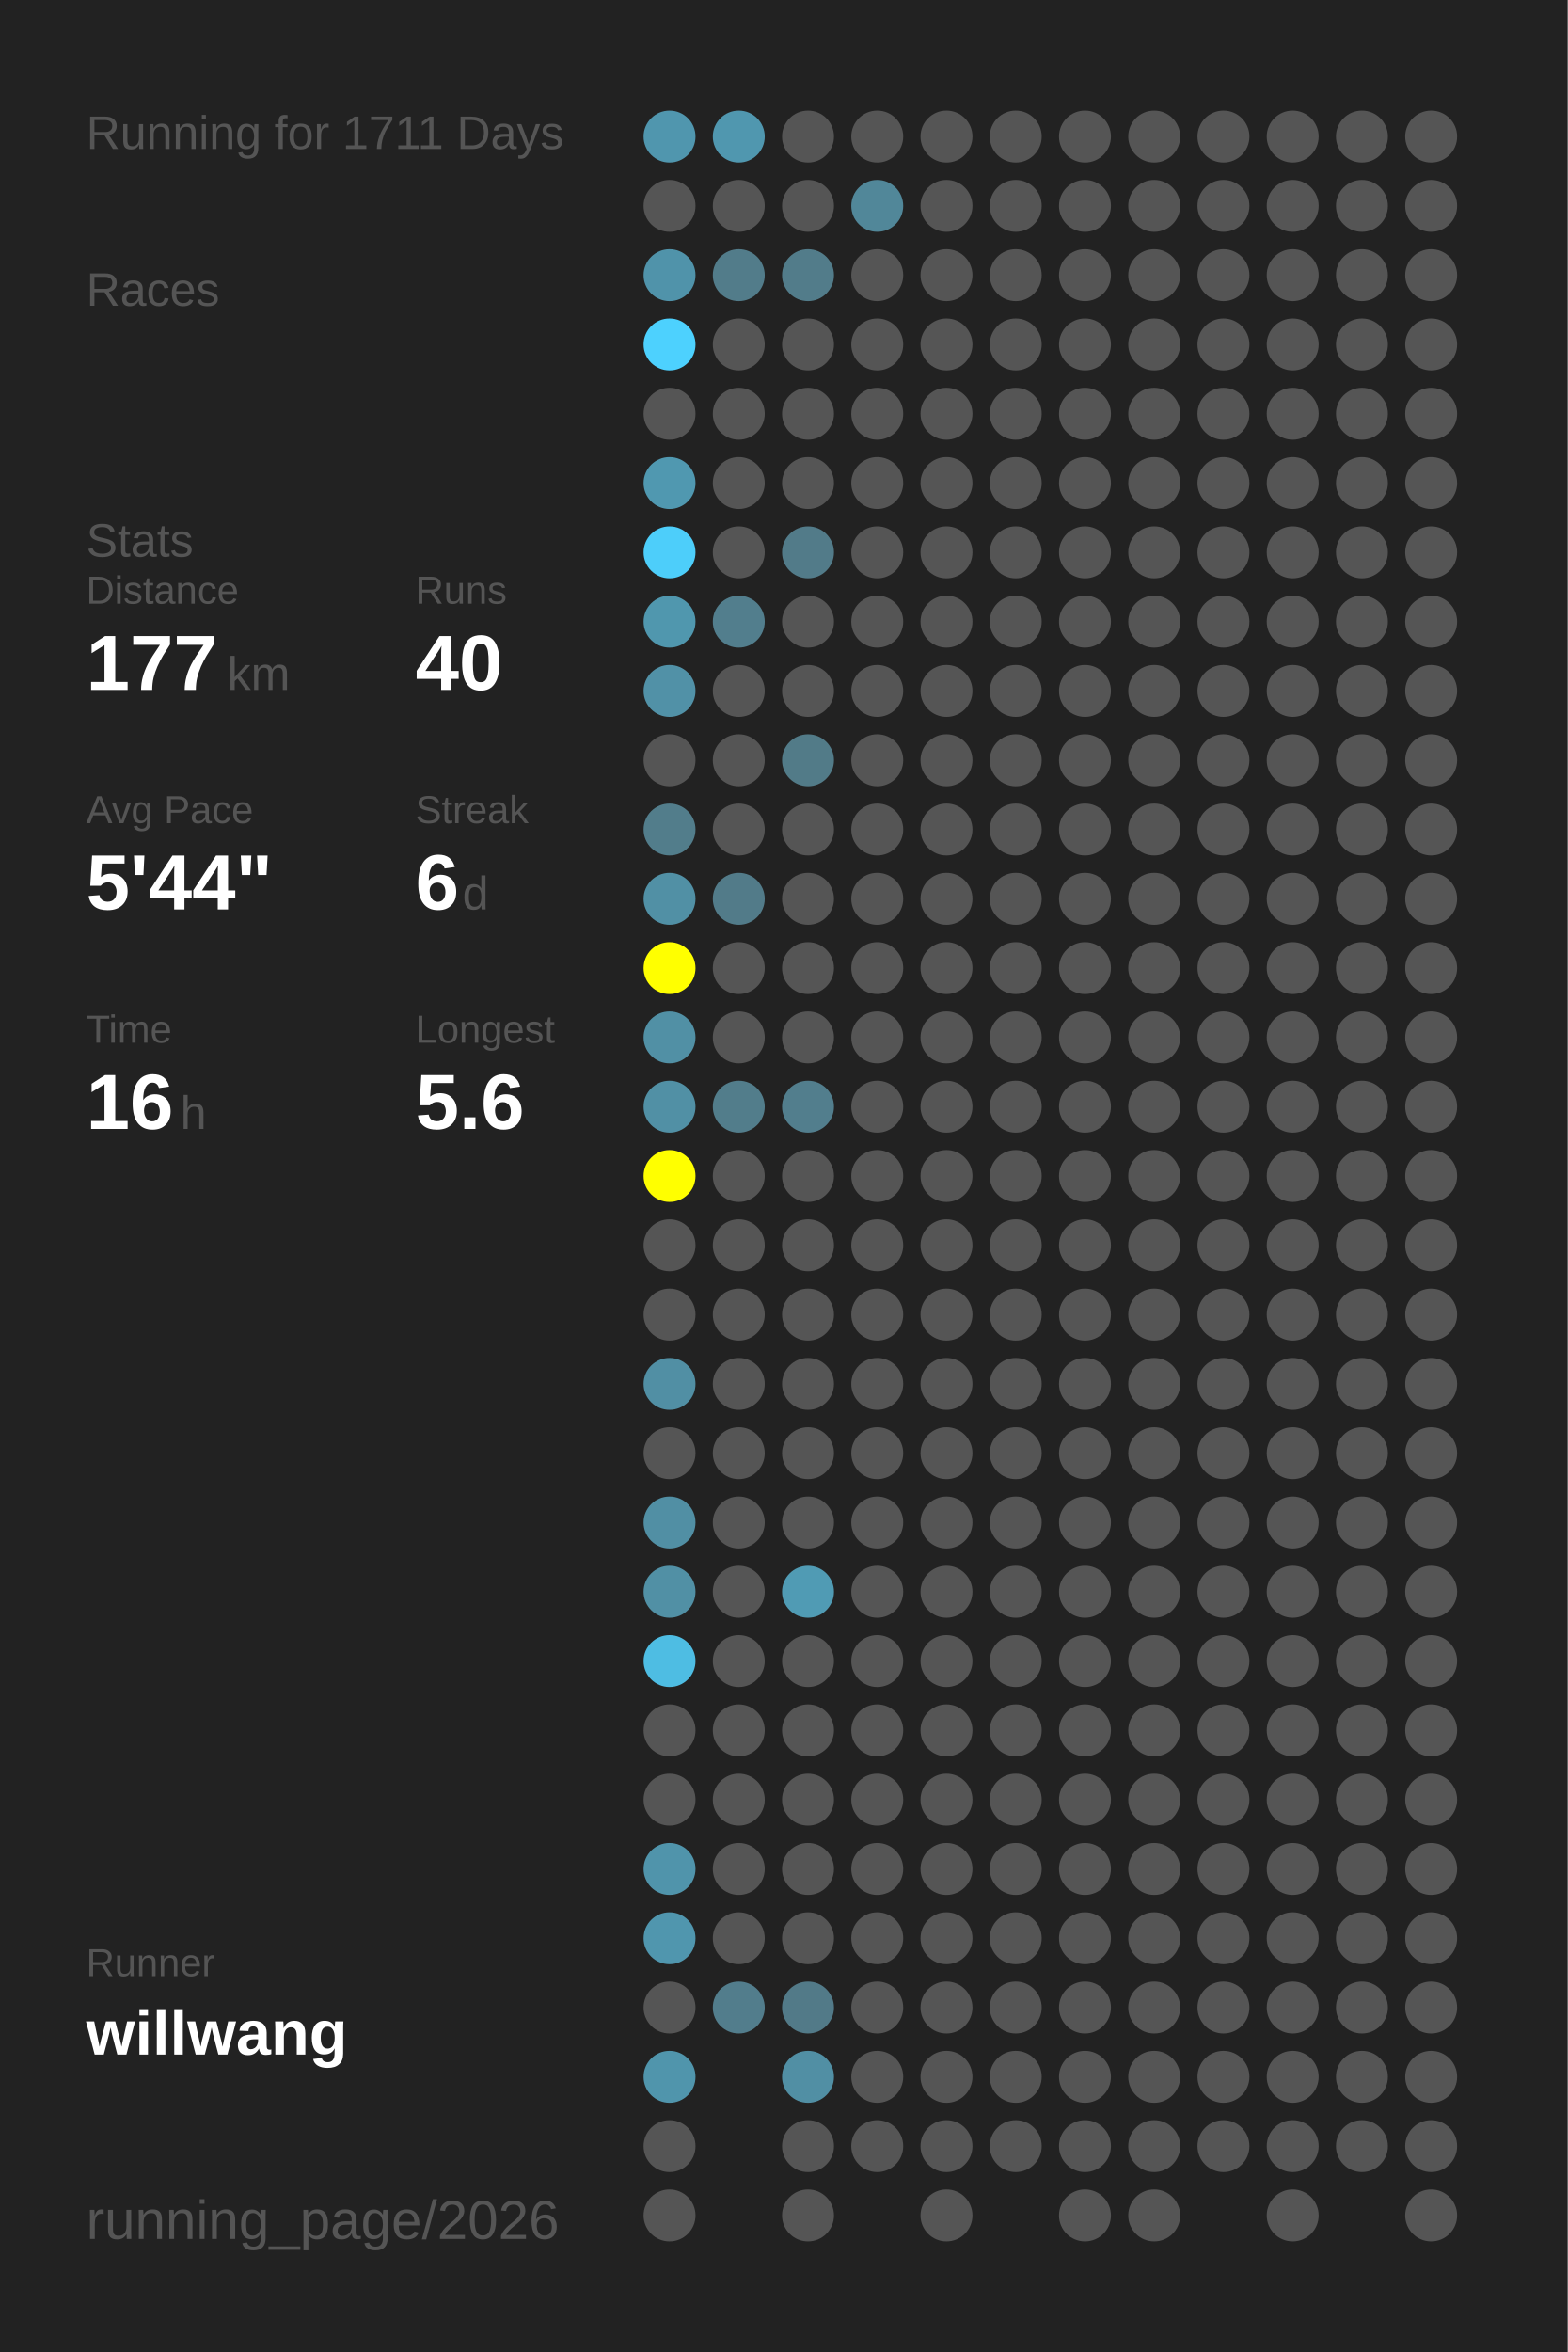
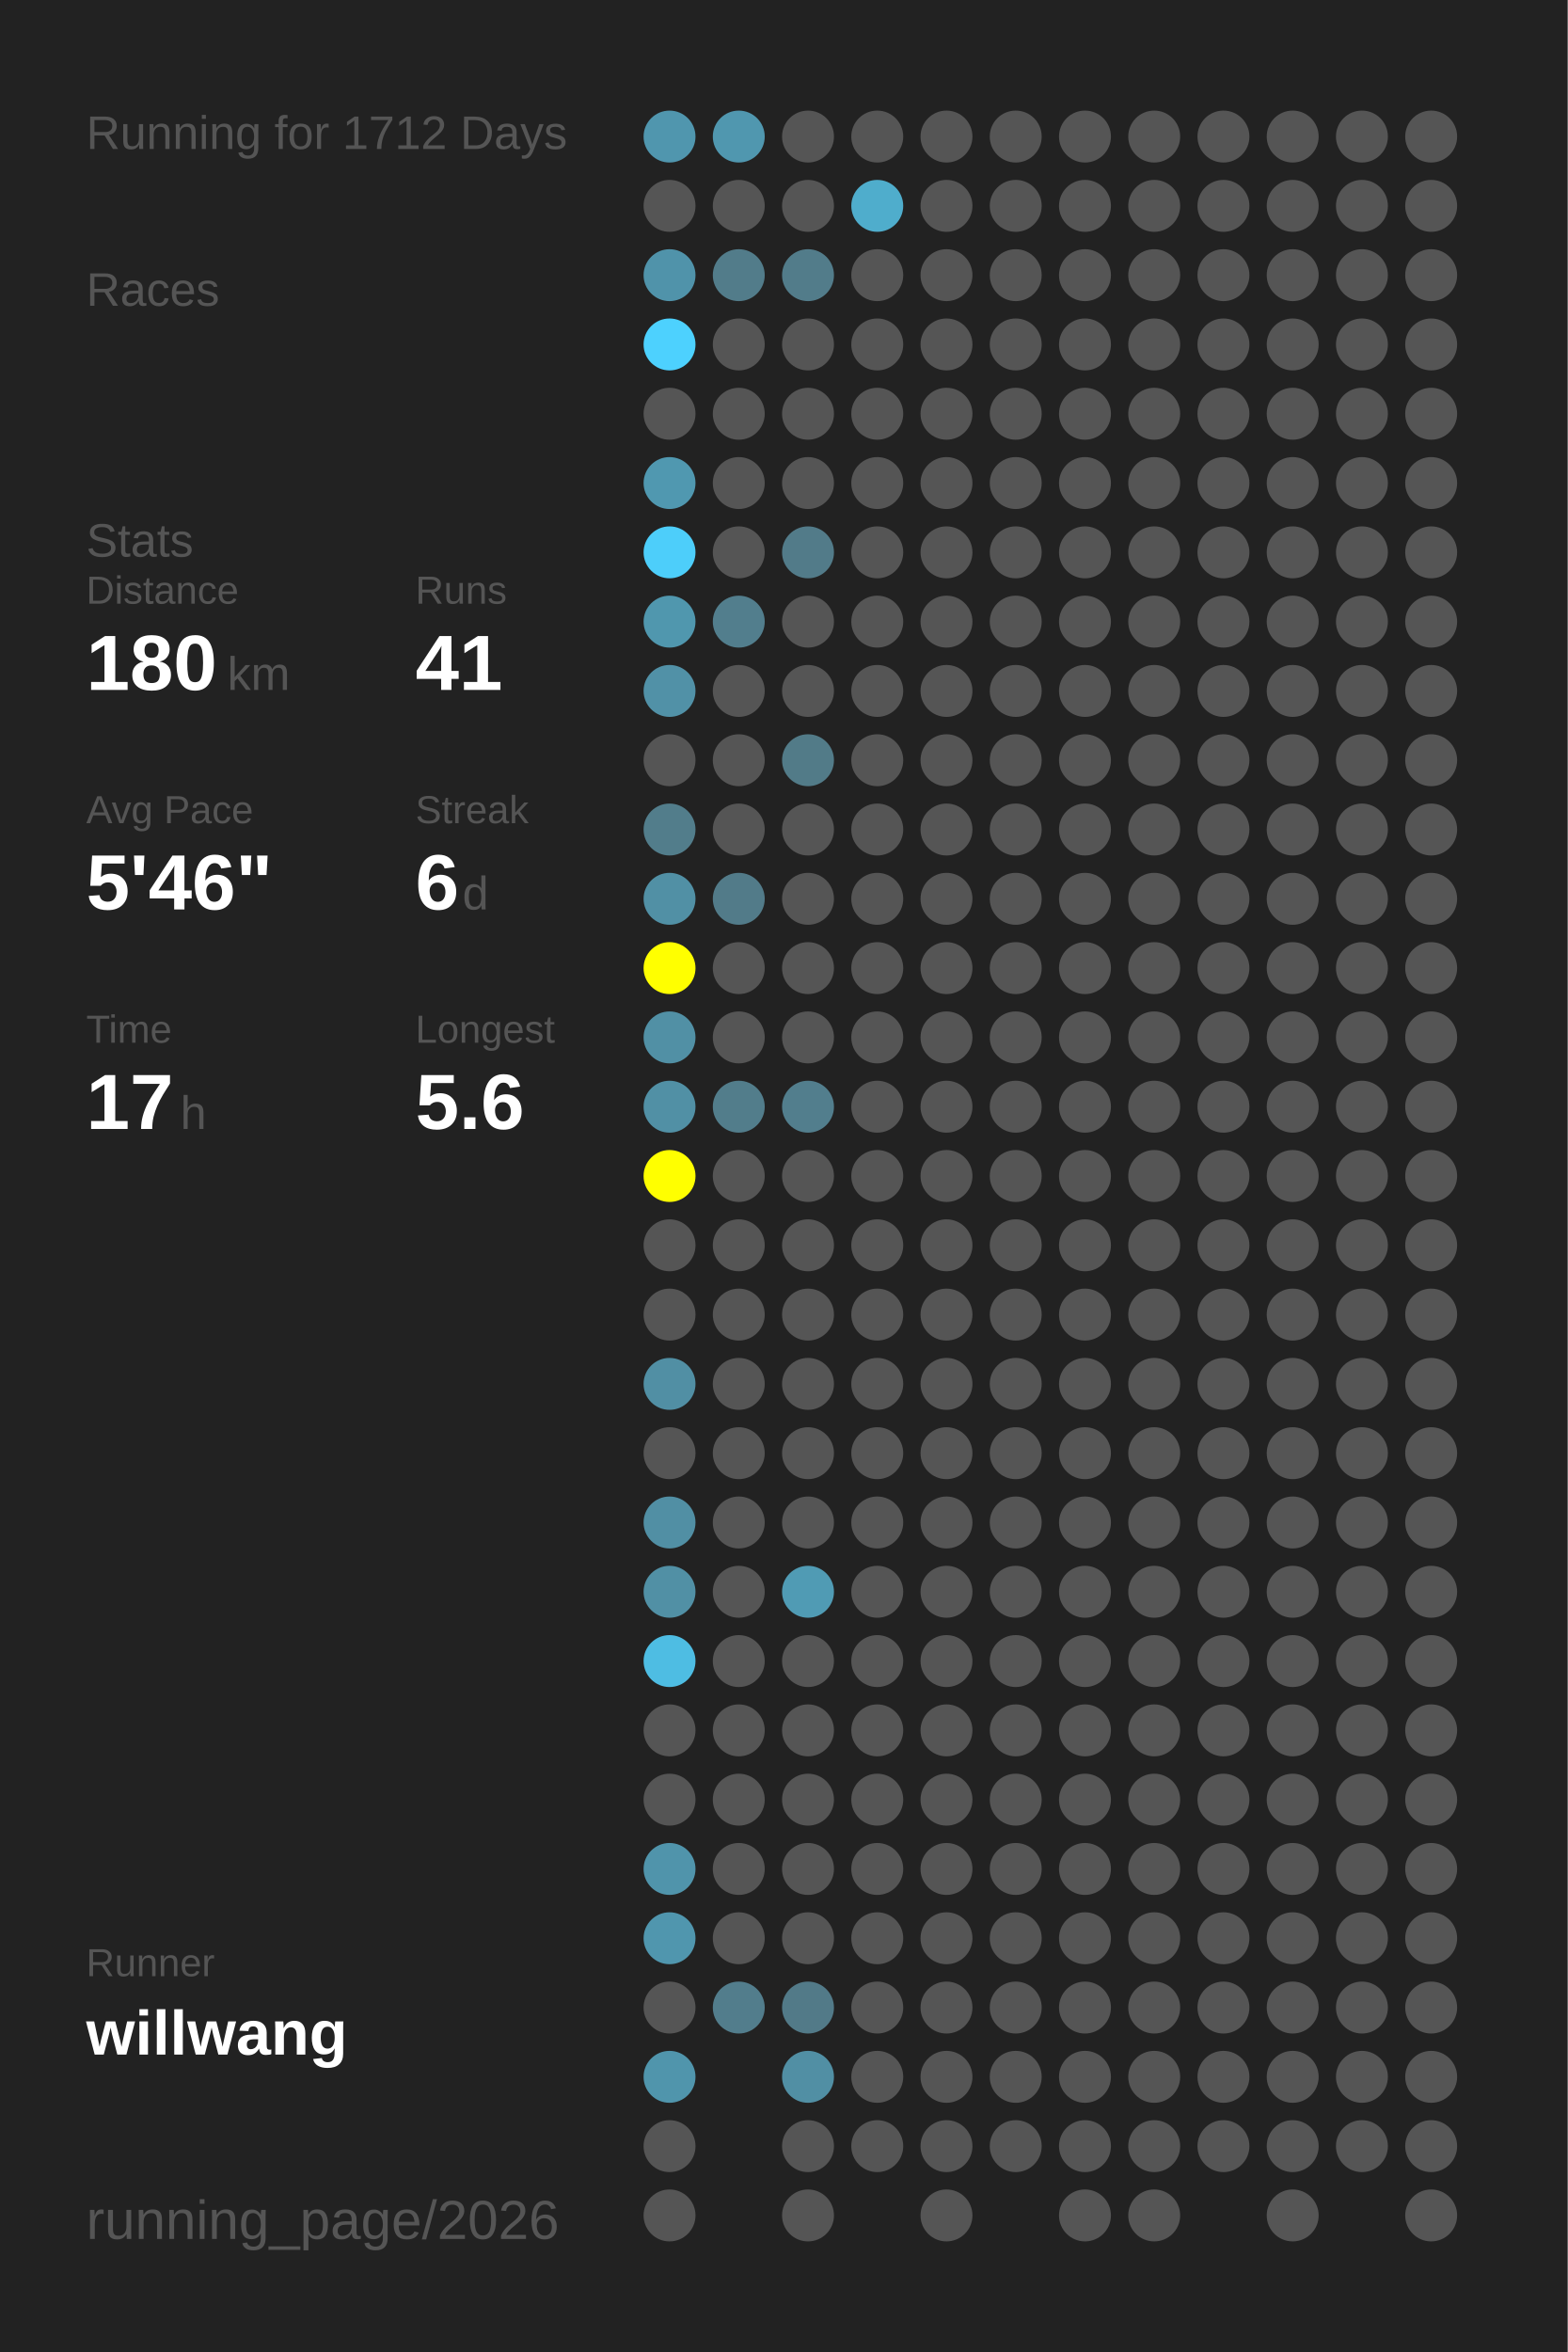
<svg xmlns="http://www.w3.org/2000/svg" baseProfile="full" height="300mm" version="1.1" viewBox="0,0,200,300" width="200mm">
  <defs />
  <rect fill="#222222" height="300" width="200" x="0" y="0" />
-   <text fill="#555555" style="font-size:6px; font-family:Arial;" x="11" y="19">Running for 1711 Days</text>
+   <text fill="#555555" style="font-size:6px; font-family:Arial;" x="11" y="19">Running for 1712 Days</text>
  <text fill="#555555" style="font-size:6px; font-family:Arial;" x="11" y="39">Races</text>
  <text fill="#555555" style="font-size:6px; font-family:Arial;" x="11" y="71">Stats</text>
  <text fill="#555555" style="font-size:5px; font-family:Arial;" x="11" y="77">Distance</text>
-   <text fill="#FFFFFF" style="font-size:10px; font-family:Arial; font-weight:bold;" x="11" y="88">177</text>
+   <text fill="#FFFFFF" style="font-size:10px; font-family:Arial; font-weight:bold;" x="11" y="88">180</text>
  <text fill="#555555" style="font-size:6px; font-family:Arial;" x="29" y="88">km</text>
  <text fill="#555555" style="font-size:5px; font-family:Arial;" x="53" y="77">Runs</text>
-   <text fill="#FFFFFF" style="font-size:10px; font-family:Arial; font-weight:bold;" x="53" y="88">40</text>
+   <text fill="#FFFFFF" style="font-size:10px; font-family:Arial; font-weight:bold;" x="53" y="88">41</text>
  <text fill="#555555" style="font-size:5px; font-family:Arial;" x="11" y="105">Avg Pace</text>
-   <text fill="#FFFFFF" style="font-size:10px; font-family:Arial; font-weight:bold;" x="11" y="116">5'44"</text>
+   <text fill="#FFFFFF" style="font-size:10px; font-family:Arial; font-weight:bold;" x="11" y="116">5'46"</text>
  <text fill="#555555" style="font-size:5px; font-family:Arial;" x="53" y="105">Streak</text>
  <text fill="#FFFFFF" style="font-size:10px; font-family:Arial; font-weight:bold;" x="53" y="116">6</text>
  <text fill="#555555" style="font-size:6px; font-family:Arial;" x="59" y="116">d</text>
  <text fill="#555555" style="font-size:5px; font-family:Arial;" x="11" y="133">Time</text>
-   <text fill="#FFFFFF" style="font-size:10px; font-family:Arial; font-weight:bold;" x="11" y="144">16</text>
+   <text fill="#FFFFFF" style="font-size:10px; font-family:Arial; font-weight:bold;" x="11" y="144">17</text>
  <text fill="#555555" style="font-size:6px; font-family:Arial;" x="23" y="144">h</text>
  <text fill="#555555" style="font-size:5px; font-family:Arial;" x="53" y="133">Longest</text>
  <text fill="#FFFFFF" style="font-size:10px; font-family:Arial; font-weight:bold;" x="53" y="144">5.6</text>
  <text fill="#555555" style="font-size:5px; font-family:Arial;" x="11" y="252.065">Runner</text>
  <text fill="#FFFFFF" style="font-size:8px; font-family:Arial; font-weight:bold;" x="11" y="262.065">willwang</text>
  <text fill="#555555" style="font-size:7px; font-family:Arial;" x="11" y="285.581">running_page/2026</text>
  <circle cx="85.417" cy="17.419" fill="#5096ae" r="3.312" />
  <circle cx="85.417" cy="26.258" fill="#555555" r="3.312" />
  <circle cx="85.417" cy="35.097" fill="#5093aa" r="3.312" />
  <circle cx="85.417" cy="43.935" fill="#4dd1fe" r="3.312" />
  <circle cx="85.417" cy="52.774" fill="#555555" r="3.312" />
  <circle cx="85.417" cy="61.613" fill="#5098b0" r="3.312" />
  <circle cx="85.417" cy="70.452" fill="#4dcefa" r="3.312" />
  <circle cx="85.417" cy="79.29" fill="#5097ae" r="3.312" />
  <circle cx="85.417" cy="88.129" fill="#5191a7" r="3.312" />
  <circle cx="85.417" cy="96.968" fill="#555555" r="3.312" />
  <circle cx="85.417" cy="105.806" fill="#527d8b" r="3.312" />
  <circle cx="85.417" cy="114.645" fill="#5190a5" r="3.312" />
  <circle cx="85.417" cy="123.484" fill="#FFFF00" r="3.312" />
  <circle cx="85.417" cy="132.323" fill="#5190a5" r="3.312" />
  <circle cx="85.417" cy="141.161" fill="#5190a5" r="3.312" />
  <circle cx="85.417" cy="150" fill="#FFFF00" r="3.312" />
  <circle cx="85.417" cy="158.839" fill="#555555" r="3.312" />
  <circle cx="85.417" cy="167.677" fill="#555555" r="3.312" />
  <circle cx="85.417" cy="176.516" fill="#518fa4" r="3.312" />
  <circle cx="85.417" cy="185.355" fill="#555555" r="3.312" />
  <circle cx="85.417" cy="194.194" fill="#518fa4" r="3.312" />
  <circle cx="85.417" cy="203.032" fill="#5190a5" r="3.312" />
  <circle cx="85.417" cy="211.871" fill="#4ebde3" r="3.312" />
  <circle cx="85.417" cy="220.71" fill="#555555" r="3.312" />
  <circle cx="85.417" cy="229.548" fill="#555555" r="3.312" />
  <circle cx="85.417" cy="238.387" fill="#5094ab" r="3.312" />
  <circle cx="85.417" cy="247.226" fill="#5096ae" r="3.312" />
  <circle cx="85.417" cy="256.065" fill="#555555" r="3.312" />
  <circle cx="85.417" cy="264.903" fill="#5095ac" r="3.312" />
  <circle cx="85.417" cy="273.742" fill="#555555" r="3.312" />
  <circle cx="85.417" cy="282.581" fill="#555555" r="3.312" />
  <circle cx="94.25" cy="17.419" fill="#5097af" r="3.312" />
  <circle cx="94.25" cy="26.258" fill="#555555" r="3.312" />
  <circle cx="94.25" cy="35.097" fill="#527c8a" r="3.312" />
  <circle cx="94.25" cy="43.935" fill="#555555" r="3.312" />
  <circle cx="94.25" cy="52.774" fill="#555555" r="3.312" />
  <circle cx="94.25" cy="61.613" fill="#555555" r="3.312" />
  <circle cx="94.25" cy="70.452" fill="#555555" r="3.312" />
  <circle cx="94.25" cy="79.29" fill="#527e8d" r="3.312" />
  <circle cx="94.25" cy="88.129" fill="#555555" r="3.312" />
  <circle cx="94.25" cy="96.968" fill="#555555" r="3.312" />
  <circle cx="94.25" cy="105.806" fill="#555555" r="3.312" />
  <circle cx="94.25" cy="114.645" fill="#527b89" r="3.312" />
  <circle cx="94.25" cy="123.484" fill="#555555" r="3.312" />
  <circle cx="94.25" cy="132.323" fill="#555555" r="3.312" />
  <circle cx="94.25" cy="141.161" fill="#527d8b" r="3.312" />
  <circle cx="94.25" cy="150" fill="#555555" r="3.312" />
  <circle cx="94.25" cy="158.839" fill="#555555" r="3.312" />
  <circle cx="94.25" cy="167.677" fill="#555555" r="3.312" />
  <circle cx="94.25" cy="176.516" fill="#555555" r="3.312" />
  <circle cx="94.25" cy="185.355" fill="#555555" r="3.312" />
  <circle cx="94.25" cy="194.194" fill="#555555" r="3.312" />
  <circle cx="94.25" cy="203.032" fill="#555555" r="3.312" />
  <circle cx="94.25" cy="211.871" fill="#555555" r="3.312" />
  <circle cx="94.25" cy="220.71" fill="#555555" r="3.312" />
  <circle cx="94.25" cy="229.548" fill="#555555" r="3.312" />
  <circle cx="94.25" cy="238.387" fill="#555555" r="3.312" />
  <circle cx="94.25" cy="247.226" fill="#555555" r="3.312" />
  <circle cx="94.25" cy="256.065" fill="#527d8c" r="3.312" />
  <circle cx="103.083" cy="17.419" fill="#555555" r="3.312" />
  <circle cx="103.083" cy="26.258" fill="#555555" r="3.312" />
  <circle cx="103.083" cy="35.097" fill="#527c8a" r="3.312" />
  <circle cx="103.083" cy="43.935" fill="#555555" r="3.312" />
  <circle cx="103.083" cy="52.774" fill="#555555" r="3.312" />
  <circle cx="103.083" cy="61.613" fill="#555555" r="3.312" />
  <circle cx="103.083" cy="70.452" fill="#527b89" r="3.312" />
  <circle cx="103.083" cy="79.29" fill="#555555" r="3.312" />
  <circle cx="103.083" cy="88.129" fill="#555555" r="3.312" />
  <circle cx="103.083" cy="96.968" fill="#527b88" r="3.312" />
  <circle cx="103.083" cy="105.806" fill="#555555" r="3.312" />
  <circle cx="103.083" cy="114.645" fill="#555555" r="3.312" />
  <circle cx="103.083" cy="123.484" fill="#555555" r="3.312" />
  <circle cx="103.083" cy="132.323" fill="#555555" r="3.312" />
  <circle cx="103.083" cy="141.161" fill="#527e8d" r="3.312" />
  <circle cx="103.083" cy="150" fill="#555555" r="3.312" />
  <circle cx="103.083" cy="158.839" fill="#555555" r="3.312" />
  <circle cx="103.083" cy="167.677" fill="#555555" r="3.312" />
  <circle cx="103.083" cy="176.516" fill="#555555" r="3.312" />
  <circle cx="103.083" cy="185.355" fill="#555555" r="3.312" />
  <circle cx="103.083" cy="194.194" fill="#555555" r="3.312" />
  <circle cx="103.083" cy="203.032" fill="#509bb4" r="3.312" />
  <circle cx="103.083" cy="211.871" fill="#555555" r="3.312" />
  <circle cx="103.083" cy="220.71" fill="#555555" r="3.312" />
  <circle cx="103.083" cy="229.548" fill="#555555" r="3.312" />
  <circle cx="103.083" cy="238.387" fill="#555555" r="3.312" />
  <circle cx="103.083" cy="247.226" fill="#555555" r="3.312" />
  <circle cx="103.083" cy="256.065" fill="#527a88" r="3.312" />
  <circle cx="103.083" cy="264.903" fill="#518fa4" r="3.312" />
  <circle cx="103.083" cy="273.742" fill="#555555" r="3.312" />
  <circle cx="103.083" cy="282.581" fill="#555555" r="3.312" />
  <circle cx="111.917" cy="17.419" fill="#555555" r="3.312" />
-   <circle cx="111.917" cy="26.258" fill="#518799" r="3.312" />
+   <circle cx="111.917" cy="26.258" fill="#4fadcc" r="3.312" />
  <circle cx="111.917" cy="35.097" fill="#555555" r="3.312" />
  <circle cx="111.917" cy="43.935" fill="#555555" r="3.312" />
  <circle cx="111.917" cy="52.774" fill="#555555" r="3.312" />
  <circle cx="111.917" cy="61.613" fill="#555555" r="3.312" />
  <circle cx="111.917" cy="70.452" fill="#555555" r="3.312" />
  <circle cx="111.917" cy="79.29" fill="#555555" r="3.312" />
  <circle cx="111.917" cy="88.129" fill="#555555" r="3.312" />
  <circle cx="111.917" cy="96.968" fill="#555555" r="3.312" />
  <circle cx="111.917" cy="105.806" fill="#555555" r="3.312" />
  <circle cx="111.917" cy="114.645" fill="#555555" r="3.312" />
  <circle cx="111.917" cy="123.484" fill="#555555" r="3.312" />
  <circle cx="111.917" cy="132.323" fill="#555555" r="3.312" />
  <circle cx="111.917" cy="141.161" fill="#555555" r="3.312" />
  <circle cx="111.917" cy="150" fill="#555555" r="3.312" />
  <circle cx="111.917" cy="158.839" fill="#555555" r="3.312" />
  <circle cx="111.917" cy="167.677" fill="#555555" r="3.312" />
  <circle cx="111.917" cy="176.516" fill="#555555" r="3.312" />
  <circle cx="111.917" cy="185.355" fill="#555555" r="3.312" />
  <circle cx="111.917" cy="194.194" fill="#555555" r="3.312" />
  <circle cx="111.917" cy="203.032" fill="#555555" r="3.312" />
  <circle cx="111.917" cy="211.871" fill="#555555" r="3.312" />
  <circle cx="111.917" cy="220.71" fill="#555555" r="3.312" />
  <circle cx="111.917" cy="229.548" fill="#555555" r="3.312" />
  <circle cx="111.917" cy="238.387" fill="#555555" r="3.312" />
  <circle cx="111.917" cy="247.226" fill="#555555" r="3.312" />
  <circle cx="111.917" cy="256.065" fill="#555555" r="3.312" />
  <circle cx="111.917" cy="264.903" fill="#555555" r="3.312" />
  <circle cx="111.917" cy="273.742" fill="#555555" r="3.312" />
  <circle cx="120.75" cy="17.419" fill="#555555" r="3.312" />
  <circle cx="120.75" cy="26.258" fill="#555555" r="3.312" />
  <circle cx="120.75" cy="35.097" fill="#555555" r="3.312" />
  <circle cx="120.75" cy="43.935" fill="#555555" r="3.312" />
  <circle cx="120.75" cy="52.774" fill="#555555" r="3.312" />
  <circle cx="120.75" cy="61.613" fill="#555555" r="3.312" />
  <circle cx="120.75" cy="70.452" fill="#555555" r="3.312" />
  <circle cx="120.75" cy="79.29" fill="#555555" r="3.312" />
  <circle cx="120.75" cy="88.129" fill="#555555" r="3.312" />
  <circle cx="120.75" cy="96.968" fill="#555555" r="3.312" />
  <circle cx="120.75" cy="105.806" fill="#555555" r="3.312" />
  <circle cx="120.75" cy="114.645" fill="#555555" r="3.312" />
  <circle cx="120.75" cy="123.484" fill="#555555" r="3.312" />
  <circle cx="120.75" cy="132.323" fill="#555555" r="3.312" />
  <circle cx="120.75" cy="141.161" fill="#555555" r="3.312" />
  <circle cx="120.75" cy="150" fill="#555555" r="3.312" />
  <circle cx="120.75" cy="158.839" fill="#555555" r="3.312" />
  <circle cx="120.75" cy="167.677" fill="#555555" r="3.312" />
  <circle cx="120.75" cy="176.516" fill="#555555" r="3.312" />
  <circle cx="120.75" cy="185.355" fill="#555555" r="3.312" />
  <circle cx="120.75" cy="194.194" fill="#555555" r="3.312" />
  <circle cx="120.75" cy="203.032" fill="#555555" r="3.312" />
  <circle cx="120.75" cy="211.871" fill="#555555" r="3.312" />
  <circle cx="120.75" cy="220.71" fill="#555555" r="3.312" />
  <circle cx="120.75" cy="229.548" fill="#555555" r="3.312" />
  <circle cx="120.75" cy="238.387" fill="#555555" r="3.312" />
  <circle cx="120.75" cy="247.226" fill="#555555" r="3.312" />
  <circle cx="120.75" cy="256.065" fill="#555555" r="3.312" />
  <circle cx="120.75" cy="264.903" fill="#555555" r="3.312" />
  <circle cx="120.75" cy="273.742" fill="#555555" r="3.312" />
  <circle cx="120.75" cy="282.581" fill="#555555" r="3.312" />
  <circle cx="129.583" cy="17.419" fill="#555555" r="3.312" />
  <circle cx="129.583" cy="26.258" fill="#555555" r="3.312" />
  <circle cx="129.583" cy="35.097" fill="#555555" r="3.312" />
  <circle cx="129.583" cy="43.935" fill="#555555" r="3.312" />
  <circle cx="129.583" cy="52.774" fill="#555555" r="3.312" />
  <circle cx="129.583" cy="61.613" fill="#555555" r="3.312" />
  <circle cx="129.583" cy="70.452" fill="#555555" r="3.312" />
  <circle cx="129.583" cy="79.29" fill="#555555" r="3.312" />
  <circle cx="129.583" cy="88.129" fill="#555555" r="3.312" />
  <circle cx="129.583" cy="96.968" fill="#555555" r="3.312" />
  <circle cx="129.583" cy="105.806" fill="#555555" r="3.312" />
  <circle cx="129.583" cy="114.645" fill="#555555" r="3.312" />
  <circle cx="129.583" cy="123.484" fill="#555555" r="3.312" />
  <circle cx="129.583" cy="132.323" fill="#555555" r="3.312" />
  <circle cx="129.583" cy="141.161" fill="#555555" r="3.312" />
  <circle cx="129.583" cy="150" fill="#555555" r="3.312" />
  <circle cx="129.583" cy="158.839" fill="#555555" r="3.312" />
  <circle cx="129.583" cy="167.677" fill="#555555" r="3.312" />
  <circle cx="129.583" cy="176.516" fill="#555555" r="3.312" />
  <circle cx="129.583" cy="185.355" fill="#555555" r="3.312" />
  <circle cx="129.583" cy="194.194" fill="#555555" r="3.312" />
  <circle cx="129.583" cy="203.032" fill="#555555" r="3.312" />
  <circle cx="129.583" cy="211.871" fill="#555555" r="3.312" />
  <circle cx="129.583" cy="220.71" fill="#555555" r="3.312" />
  <circle cx="129.583" cy="229.548" fill="#555555" r="3.312" />
  <circle cx="129.583" cy="238.387" fill="#555555" r="3.312" />
  <circle cx="129.583" cy="247.226" fill="#555555" r="3.312" />
  <circle cx="129.583" cy="256.065" fill="#555555" r="3.312" />
  <circle cx="129.583" cy="264.903" fill="#555555" r="3.312" />
  <circle cx="129.583" cy="273.742" fill="#555555" r="3.312" />
  <circle cx="138.417" cy="17.419" fill="#555555" r="3.312" />
  <circle cx="138.417" cy="26.258" fill="#555555" r="3.312" />
  <circle cx="138.417" cy="35.097" fill="#555555" r="3.312" />
  <circle cx="138.417" cy="43.935" fill="#555555" r="3.312" />
  <circle cx="138.417" cy="52.774" fill="#555555" r="3.312" />
  <circle cx="138.417" cy="61.613" fill="#555555" r="3.312" />
  <circle cx="138.417" cy="70.452" fill="#555555" r="3.312" />
  <circle cx="138.417" cy="79.29" fill="#555555" r="3.312" />
  <circle cx="138.417" cy="88.129" fill="#555555" r="3.312" />
  <circle cx="138.417" cy="96.968" fill="#555555" r="3.312" />
  <circle cx="138.417" cy="105.806" fill="#555555" r="3.312" />
  <circle cx="138.417" cy="114.645" fill="#555555" r="3.312" />
  <circle cx="138.417" cy="123.484" fill="#555555" r="3.312" />
  <circle cx="138.417" cy="132.323" fill="#555555" r="3.312" />
  <circle cx="138.417" cy="141.161" fill="#555555" r="3.312" />
  <circle cx="138.417" cy="150" fill="#555555" r="3.312" />
  <circle cx="138.417" cy="158.839" fill="#555555" r="3.312" />
  <circle cx="138.417" cy="167.677" fill="#555555" r="3.312" />
  <circle cx="138.417" cy="176.516" fill="#555555" r="3.312" />
  <circle cx="138.417" cy="185.355" fill="#555555" r="3.312" />
  <circle cx="138.417" cy="194.194" fill="#555555" r="3.312" />
  <circle cx="138.417" cy="203.032" fill="#555555" r="3.312" />
  <circle cx="138.417" cy="211.871" fill="#555555" r="3.312" />
  <circle cx="138.417" cy="220.71" fill="#555555" r="3.312" />
  <circle cx="138.417" cy="229.548" fill="#555555" r="3.312" />
  <circle cx="138.417" cy="238.387" fill="#555555" r="3.312" />
  <circle cx="138.417" cy="247.226" fill="#555555" r="3.312" />
  <circle cx="138.417" cy="256.065" fill="#555555" r="3.312" />
  <circle cx="138.417" cy="264.903" fill="#555555" r="3.312" />
  <circle cx="138.417" cy="273.742" fill="#555555" r="3.312" />
  <circle cx="138.417" cy="282.581" fill="#555555" r="3.312" />
  <circle cx="147.25" cy="17.419" fill="#555555" r="3.312" />
  <circle cx="147.25" cy="26.258" fill="#555555" r="3.312" />
  <circle cx="147.25" cy="35.097" fill="#555555" r="3.312" />
  <circle cx="147.25" cy="43.935" fill="#555555" r="3.312" />
  <circle cx="147.25" cy="52.774" fill="#555555" r="3.312" />
  <circle cx="147.25" cy="61.613" fill="#555555" r="3.312" />
  <circle cx="147.25" cy="70.452" fill="#555555" r="3.312" />
  <circle cx="147.25" cy="79.29" fill="#555555" r="3.312" />
  <circle cx="147.25" cy="88.129" fill="#555555" r="3.312" />
  <circle cx="147.25" cy="96.968" fill="#555555" r="3.312" />
  <circle cx="147.25" cy="105.806" fill="#555555" r="3.312" />
  <circle cx="147.25" cy="114.645" fill="#555555" r="3.312" />
  <circle cx="147.25" cy="123.484" fill="#555555" r="3.312" />
  <circle cx="147.25" cy="132.323" fill="#555555" r="3.312" />
  <circle cx="147.25" cy="141.161" fill="#555555" r="3.312" />
  <circle cx="147.25" cy="150" fill="#555555" r="3.312" />
  <circle cx="147.25" cy="158.839" fill="#555555" r="3.312" />
  <circle cx="147.25" cy="167.677" fill="#555555" r="3.312" />
  <circle cx="147.25" cy="176.516" fill="#555555" r="3.312" />
  <circle cx="147.25" cy="185.355" fill="#555555" r="3.312" />
  <circle cx="147.25" cy="194.194" fill="#555555" r="3.312" />
  <circle cx="147.25" cy="203.032" fill="#555555" r="3.312" />
  <circle cx="147.25" cy="211.871" fill="#555555" r="3.312" />
  <circle cx="147.25" cy="220.71" fill="#555555" r="3.312" />
  <circle cx="147.25" cy="229.548" fill="#555555" r="3.312" />
  <circle cx="147.25" cy="238.387" fill="#555555" r="3.312" />
  <circle cx="147.25" cy="247.226" fill="#555555" r="3.312" />
  <circle cx="147.25" cy="256.065" fill="#555555" r="3.312" />
  <circle cx="147.25" cy="264.903" fill="#555555" r="3.312" />
  <circle cx="147.25" cy="273.742" fill="#555555" r="3.312" />
  <circle cx="147.25" cy="282.581" fill="#555555" r="3.312" />
  <circle cx="156.083" cy="17.419" fill="#555555" r="3.312" />
  <circle cx="156.083" cy="26.258" fill="#555555" r="3.312" />
  <circle cx="156.083" cy="35.097" fill="#555555" r="3.312" />
  <circle cx="156.083" cy="43.935" fill="#555555" r="3.312" />
  <circle cx="156.083" cy="52.774" fill="#555555" r="3.312" />
  <circle cx="156.083" cy="61.613" fill="#555555" r="3.312" />
  <circle cx="156.083" cy="70.452" fill="#555555" r="3.312" />
  <circle cx="156.083" cy="79.29" fill="#555555" r="3.312" />
  <circle cx="156.083" cy="88.129" fill="#555555" r="3.312" />
  <circle cx="156.083" cy="96.968" fill="#555555" r="3.312" />
  <circle cx="156.083" cy="105.806" fill="#555555" r="3.312" />
  <circle cx="156.083" cy="114.645" fill="#555555" r="3.312" />
  <circle cx="156.083" cy="123.484" fill="#555555" r="3.312" />
  <circle cx="156.083" cy="132.323" fill="#555555" r="3.312" />
  <circle cx="156.083" cy="141.161" fill="#555555" r="3.312" />
  <circle cx="156.083" cy="150" fill="#555555" r="3.312" />
  <circle cx="156.083" cy="158.839" fill="#555555" r="3.312" />
  <circle cx="156.083" cy="167.677" fill="#555555" r="3.312" />
  <circle cx="156.083" cy="176.516" fill="#555555" r="3.312" />
  <circle cx="156.083" cy="185.355" fill="#555555" r="3.312" />
  <circle cx="156.083" cy="194.194" fill="#555555" r="3.312" />
  <circle cx="156.083" cy="203.032" fill="#555555" r="3.312" />
  <circle cx="156.083" cy="211.871" fill="#555555" r="3.312" />
  <circle cx="156.083" cy="220.71" fill="#555555" r="3.312" />
  <circle cx="156.083" cy="229.548" fill="#555555" r="3.312" />
  <circle cx="156.083" cy="238.387" fill="#555555" r="3.312" />
  <circle cx="156.083" cy="247.226" fill="#555555" r="3.312" />
  <circle cx="156.083" cy="256.065" fill="#555555" r="3.312" />
  <circle cx="156.083" cy="264.903" fill="#555555" r="3.312" />
  <circle cx="156.083" cy="273.742" fill="#555555" r="3.312" />
  <circle cx="164.917" cy="17.419" fill="#555555" r="3.312" />
  <circle cx="164.917" cy="26.258" fill="#555555" r="3.312" />
  <circle cx="164.917" cy="35.097" fill="#555555" r="3.312" />
  <circle cx="164.917" cy="43.935" fill="#555555" r="3.312" />
  <circle cx="164.917" cy="52.774" fill="#555555" r="3.312" />
  <circle cx="164.917" cy="61.613" fill="#555555" r="3.312" />
  <circle cx="164.917" cy="70.452" fill="#555555" r="3.312" />
  <circle cx="164.917" cy="79.29" fill="#555555" r="3.312" />
  <circle cx="164.917" cy="88.129" fill="#555555" r="3.312" />
  <circle cx="164.917" cy="96.968" fill="#555555" r="3.312" />
  <circle cx="164.917" cy="105.806" fill="#555555" r="3.312" />
  <circle cx="164.917" cy="114.645" fill="#555555" r="3.312" />
  <circle cx="164.917" cy="123.484" fill="#555555" r="3.312" />
  <circle cx="164.917" cy="132.323" fill="#555555" r="3.312" />
  <circle cx="164.917" cy="141.161" fill="#555555" r="3.312" />
  <circle cx="164.917" cy="150" fill="#555555" r="3.312" />
  <circle cx="164.917" cy="158.839" fill="#555555" r="3.312" />
  <circle cx="164.917" cy="167.677" fill="#555555" r="3.312" />
  <circle cx="164.917" cy="176.516" fill="#555555" r="3.312" />
  <circle cx="164.917" cy="185.355" fill="#555555" r="3.312" />
  <circle cx="164.917" cy="194.194" fill="#555555" r="3.312" />
  <circle cx="164.917" cy="203.032" fill="#555555" r="3.312" />
  <circle cx="164.917" cy="211.871" fill="#555555" r="3.312" />
  <circle cx="164.917" cy="220.71" fill="#555555" r="3.312" />
  <circle cx="164.917" cy="229.548" fill="#555555" r="3.312" />
  <circle cx="164.917" cy="238.387" fill="#555555" r="3.312" />
  <circle cx="164.917" cy="247.226" fill="#555555" r="3.312" />
  <circle cx="164.917" cy="256.065" fill="#555555" r="3.312" />
  <circle cx="164.917" cy="264.903" fill="#555555" r="3.312" />
  <circle cx="164.917" cy="273.742" fill="#555555" r="3.312" />
  <circle cx="164.917" cy="282.581" fill="#555555" r="3.312" />
  <circle cx="173.75" cy="17.419" fill="#555555" r="3.312" />
  <circle cx="173.75" cy="26.258" fill="#555555" r="3.312" />
  <circle cx="173.75" cy="35.097" fill="#555555" r="3.312" />
  <circle cx="173.75" cy="43.935" fill="#555555" r="3.312" />
  <circle cx="173.75" cy="52.774" fill="#555555" r="3.312" />
  <circle cx="173.75" cy="61.613" fill="#555555" r="3.312" />
  <circle cx="173.75" cy="70.452" fill="#555555" r="3.312" />
  <circle cx="173.75" cy="79.29" fill="#555555" r="3.312" />
  <circle cx="173.75" cy="88.129" fill="#555555" r="3.312" />
  <circle cx="173.75" cy="96.968" fill="#555555" r="3.312" />
  <circle cx="173.75" cy="105.806" fill="#555555" r="3.312" />
  <circle cx="173.75" cy="114.645" fill="#555555" r="3.312" />
  <circle cx="173.75" cy="123.484" fill="#555555" r="3.312" />
  <circle cx="173.75" cy="132.323" fill="#555555" r="3.312" />
  <circle cx="173.75" cy="141.161" fill="#555555" r="3.312" />
  <circle cx="173.75" cy="150" fill="#555555" r="3.312" />
  <circle cx="173.75" cy="158.839" fill="#555555" r="3.312" />
  <circle cx="173.75" cy="167.677" fill="#555555" r="3.312" />
  <circle cx="173.75" cy="176.516" fill="#555555" r="3.312" />
  <circle cx="173.75" cy="185.355" fill="#555555" r="3.312" />
  <circle cx="173.75" cy="194.194" fill="#555555" r="3.312" />
  <circle cx="173.75" cy="203.032" fill="#555555" r="3.312" />
  <circle cx="173.75" cy="211.871" fill="#555555" r="3.312" />
  <circle cx="173.75" cy="220.71" fill="#555555" r="3.312" />
  <circle cx="173.75" cy="229.548" fill="#555555" r="3.312" />
  <circle cx="173.75" cy="238.387" fill="#555555" r="3.312" />
  <circle cx="173.75" cy="247.226" fill="#555555" r="3.312" />
  <circle cx="173.75" cy="256.065" fill="#555555" r="3.312" />
  <circle cx="173.75" cy="264.903" fill="#555555" r="3.312" />
  <circle cx="173.75" cy="273.742" fill="#555555" r="3.312" />
  <circle cx="182.583" cy="17.419" fill="#555555" r="3.312" />
  <circle cx="182.583" cy="26.258" fill="#555555" r="3.312" />
  <circle cx="182.583" cy="35.097" fill="#555555" r="3.312" />
  <circle cx="182.583" cy="43.935" fill="#555555" r="3.312" />
  <circle cx="182.583" cy="52.774" fill="#555555" r="3.312" />
  <circle cx="182.583" cy="61.613" fill="#555555" r="3.312" />
  <circle cx="182.583" cy="70.452" fill="#555555" r="3.312" />
  <circle cx="182.583" cy="79.29" fill="#555555" r="3.312" />
  <circle cx="182.583" cy="88.129" fill="#555555" r="3.312" />
  <circle cx="182.583" cy="96.968" fill="#555555" r="3.312" />
  <circle cx="182.583" cy="105.806" fill="#555555" r="3.312" />
  <circle cx="182.583" cy="114.645" fill="#555555" r="3.312" />
  <circle cx="182.583" cy="123.484" fill="#555555" r="3.312" />
  <circle cx="182.583" cy="132.323" fill="#555555" r="3.312" />
  <circle cx="182.583" cy="141.161" fill="#555555" r="3.312" />
  <circle cx="182.583" cy="150" fill="#555555" r="3.312" />
  <circle cx="182.583" cy="158.839" fill="#555555" r="3.312" />
  <circle cx="182.583" cy="167.677" fill="#555555" r="3.312" />
  <circle cx="182.583" cy="176.516" fill="#555555" r="3.312" />
  <circle cx="182.583" cy="185.355" fill="#555555" r="3.312" />
  <circle cx="182.583" cy="194.194" fill="#555555" r="3.312" />
  <circle cx="182.583" cy="203.032" fill="#555555" r="3.312" />
  <circle cx="182.583" cy="211.871" fill="#555555" r="3.312" />
  <circle cx="182.583" cy="220.71" fill="#555555" r="3.312" />
  <circle cx="182.583" cy="229.548" fill="#555555" r="3.312" />
  <circle cx="182.583" cy="238.387" fill="#555555" r="3.312" />
  <circle cx="182.583" cy="247.226" fill="#555555" r="3.312" />
  <circle cx="182.583" cy="256.065" fill="#555555" r="3.312" />
  <circle cx="182.583" cy="264.903" fill="#555555" r="3.312" />
  <circle cx="182.583" cy="273.742" fill="#555555" r="3.312" />
  <circle cx="182.583" cy="282.581" fill="#555555" r="3.312" />
</svg>
